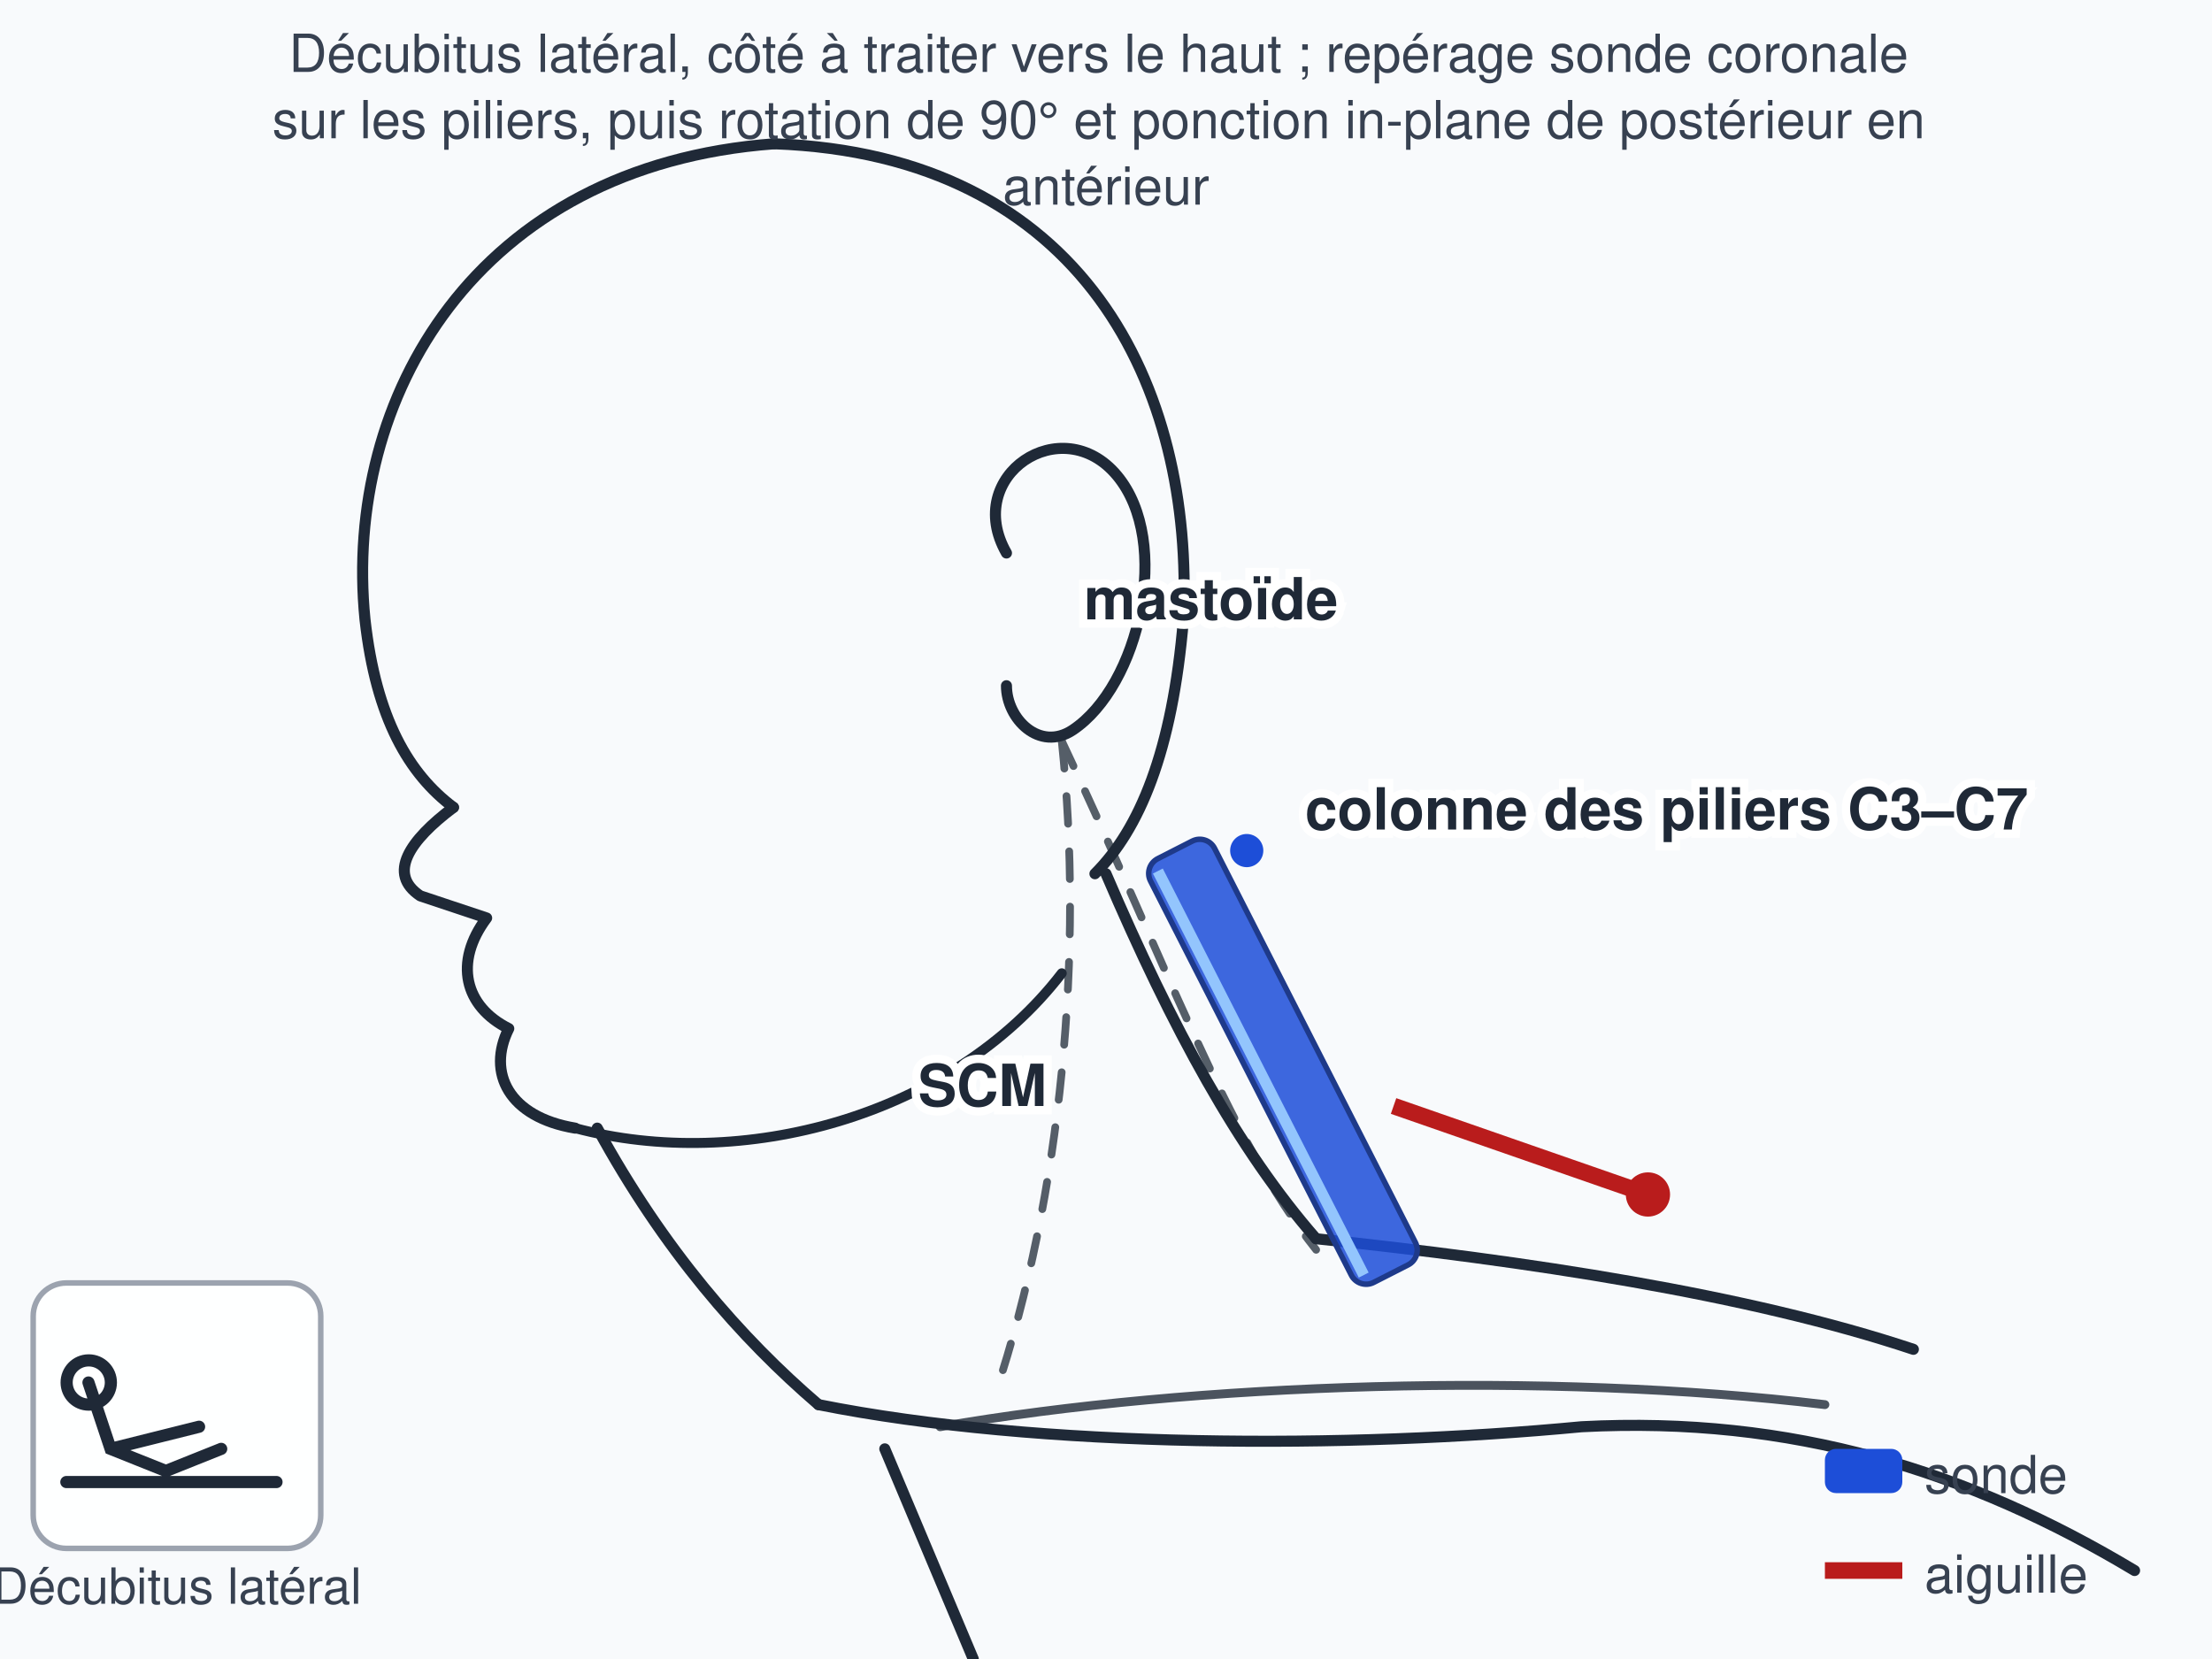
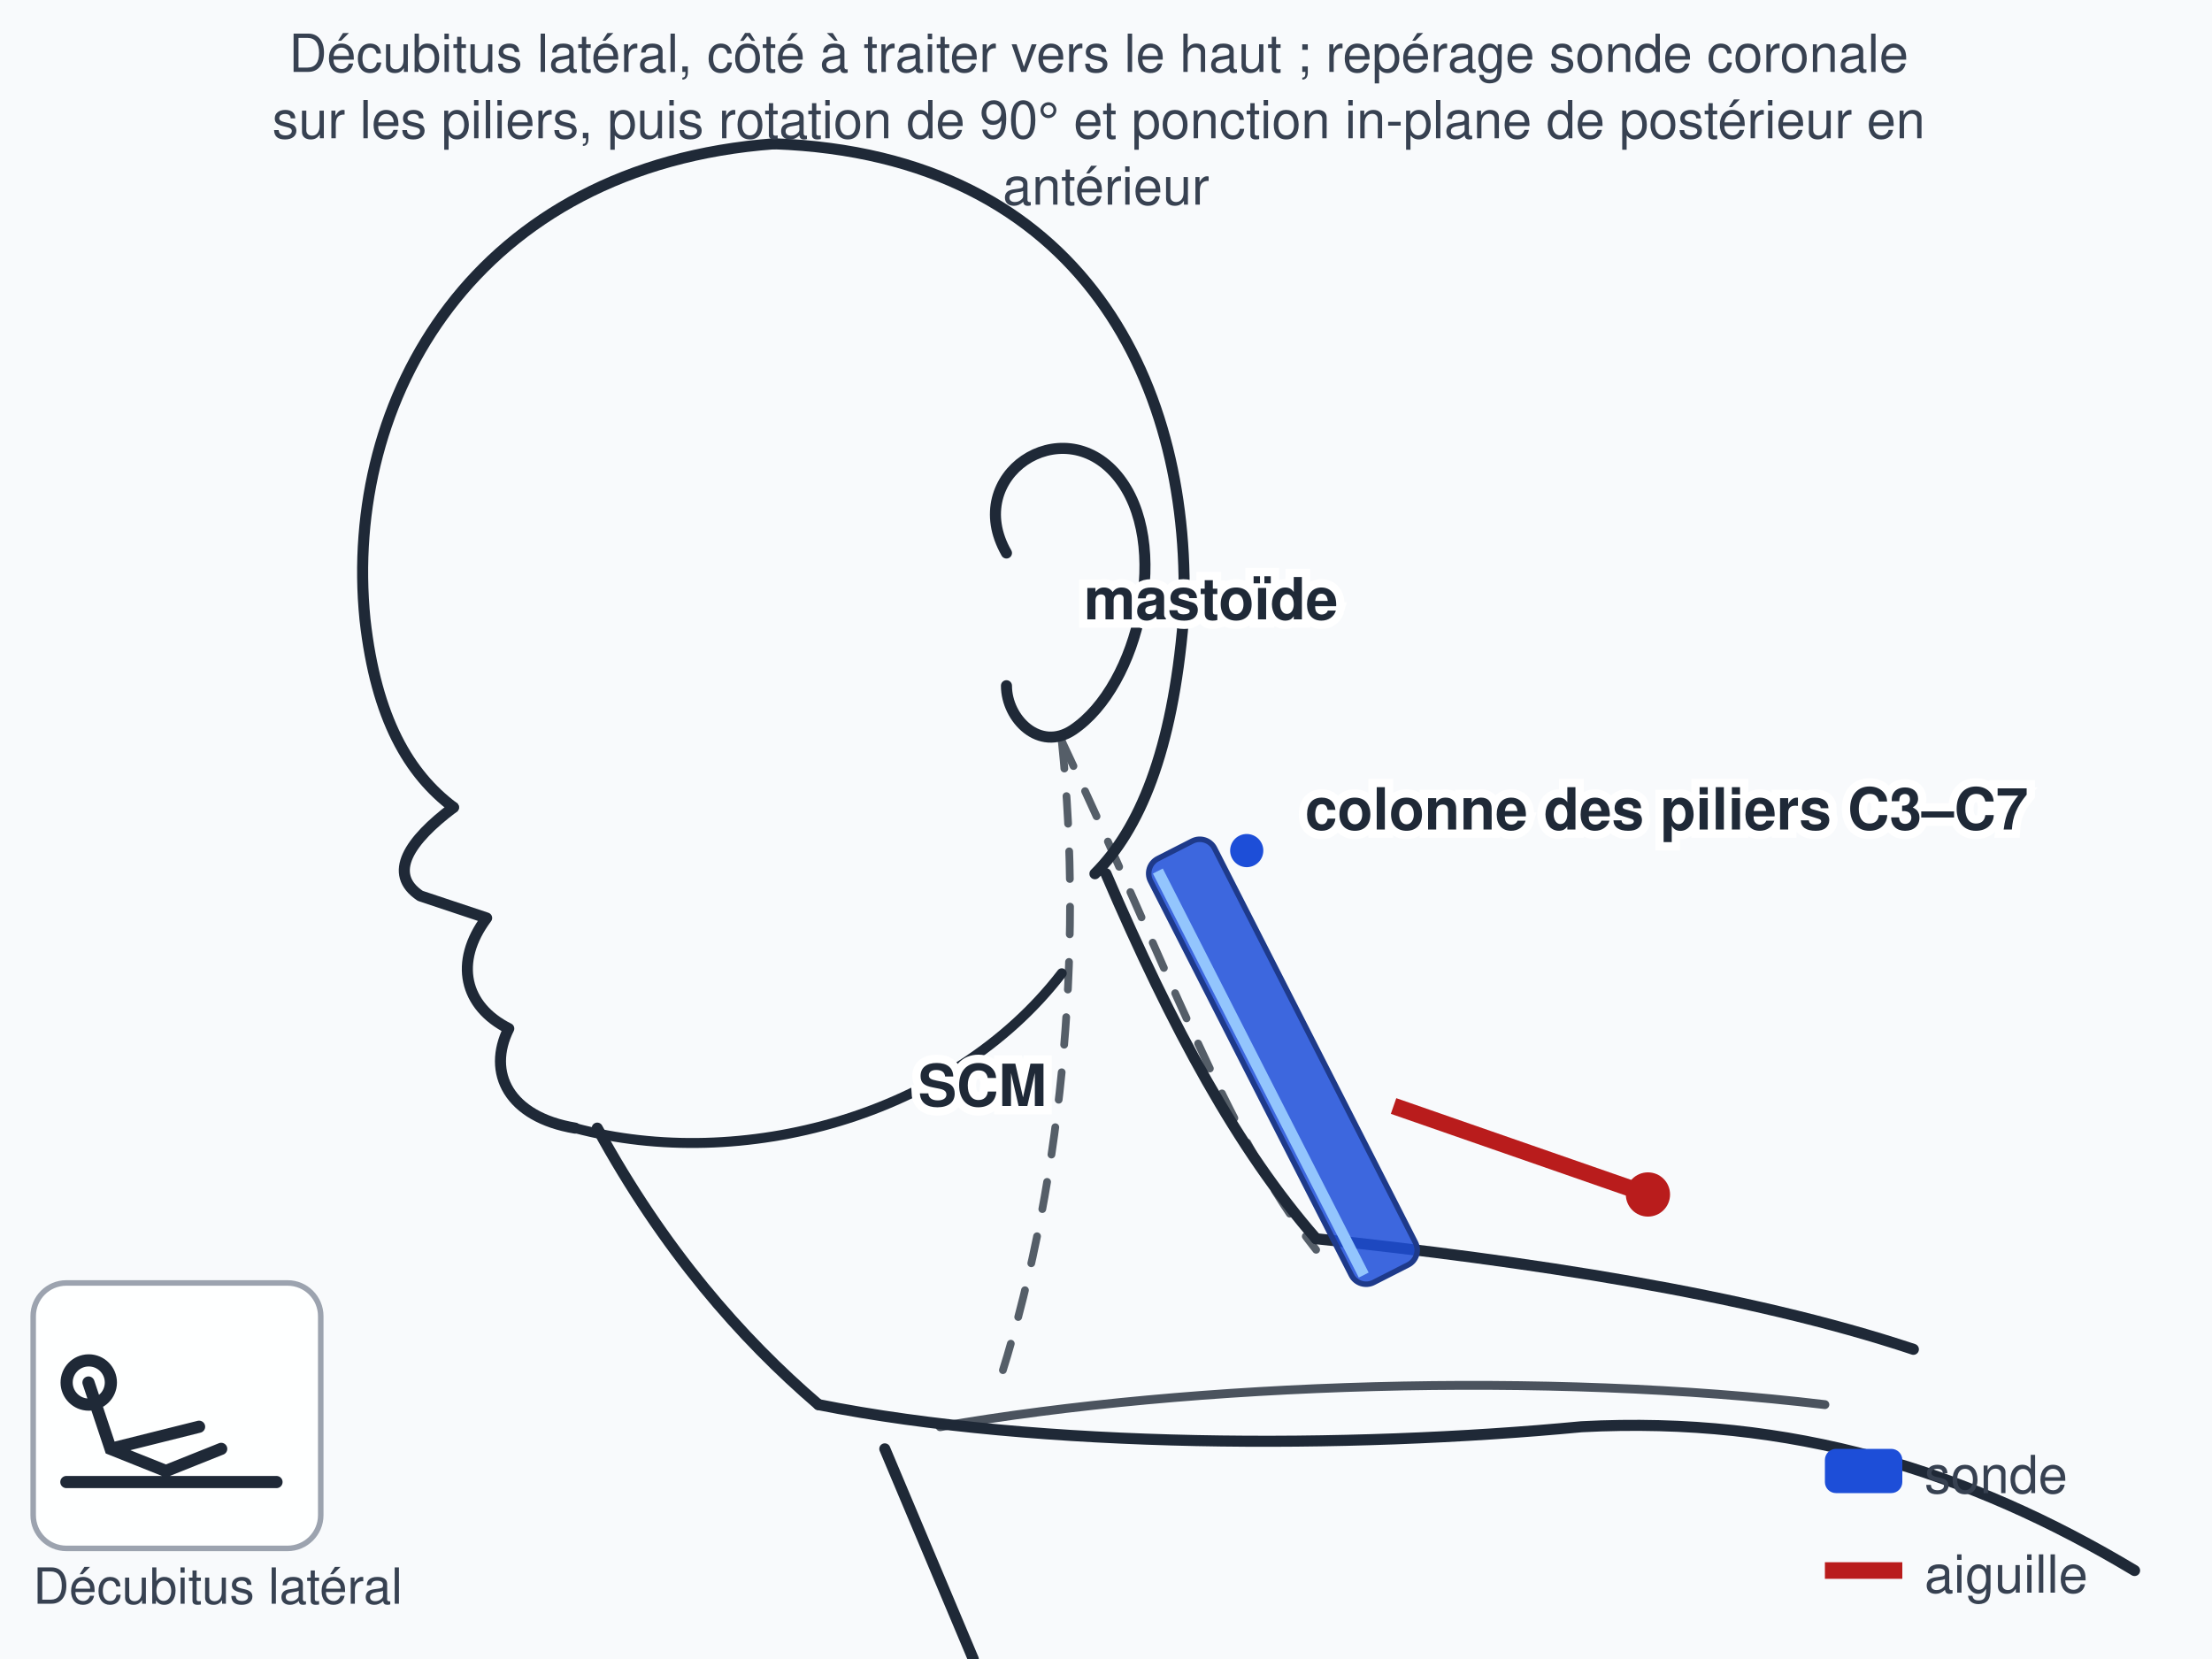
<svg xmlns="http://www.w3.org/2000/svg" viewBox="0 0 400 300" font-family="-apple-system, Helvetica, Arial, sans-serif">
  <rect width="400" height="300" fill="#f8fafc" />
  <g fill="none" stroke="#1f2937" stroke-width="2" stroke-linecap="round" stroke-linejoin="round">
    <path d="M140,26 C86,30 62,72 66,112 C68,130 74,140 82,146" />
    <path d="M140,26 C196,28 216,70 214,112 C212,136 206,150 198,158" />
    <path d="M82,146 C74,152 70,158 76,162 L88,166 C82,174 84,182 92,186 C88,194 92,202 104,204" />
    <path d="M104,204 C134,212 172,202 192,176" stroke-width="1.8" />
    <path d="M182,100 C174,86 192,74 202,86 C212,98 206,124 194,132 C188,136 182,130 182,124" />
    <path d="M108,204 C120,226 134,242 148,254" />
    <path d="M200,158 C212,186 224,208 238,224" />
    <path d="M148,254 C188,262 244,262 286,258 C324,256 356,266 386,284" />
    <path d="M238,224 C276,228 316,234 346,244" />
    <path d="M160,262 L176,300" />
    <g stroke-dasharray="5 5" stroke-width="1.4" opacity=".75">
      <path d="M192,134 C196,172 192,216 180,252" />
      <path d="M192,134 C210,172 222,206 238,226" />
    </g>
    <path d="M170,258 C216,250 280,248 330,254" stroke-width="1.6" opacity=".8" />
  </g>
  <g transform="translate(232,192) rotate(63)">
    <rect x="-43" y="-6.5" width="86" height="13" rx="3" fill="#1d4ed8" fill-opacity=".85" stroke="#1e3a8a" />
    <rect x="-41" y="3.5" width="82" height="2" fill="#93c5fd" stroke="none" />
    <circle cx="-37" cy="-11.5" r="3" fill="#1d4ed8" stroke="none" />
  </g>
  <line x1="298" y1="216" x2="252" y2="200" stroke="#b91c1c" stroke-width="3" />
  <circle cx="298" cy="216" r="4" fill="#b91c1c" stroke="none" />
  <text x="236" y="150" font-size="10.5" font-weight="600" fill="#1f2937" stroke="#fff" stroke-width="3" paint-order="stroke">colonne des piliers C3–C7</text>
  <text x="166" y="200" font-size="10.5" font-weight="600" fill="#1f2937" stroke="#fff" stroke-width="3" paint-order="stroke">SCM</text>
  <text x="196" y="112" font-size="10.5" font-weight="600" fill="#1f2937" stroke="#fff" stroke-width="3" paint-order="stroke">mastoïde</text>
  <g transform="translate(6,232)">
    <rect x="0" y="0" width="52" height="48" rx="6" fill="#fff" fill-opacity=".9" stroke="#9ca3af" stroke-width="1" />
    <path d="M10,14 a4,4 0 1,0 0.1,0 M10,18 L14,30 L24,34 L34,30 M14,30 L30,26 M6,36 L44,36" stroke="#1f2937" stroke-width="2.2" fill="none" stroke-linecap="round" />
-     <text x="26" y="58" text-anchor="middle" font-size="9" fill="#374151" stroke="none">Décubitus latéral</text>
+     <text x="0" y="58" text-anchor="start" font-size="9" fill="#374151" stroke="none">Décubitus latéral</text>
  </g>
  <g font-size="9.5" fill="#374151" stroke="none" transform="translate(330,262)">
    <rect x="0" y="0" width="14" height="8" rx="2" fill="#1d4ed8" />
    <text x="18" y="8">sonde</text>
    <line x1="0" y1="22" x2="14" y2="22" stroke="#b91c1c" stroke-width="3" />
    <text x="18" y="26">aiguille</text>
  </g>
  <text x="200" y="13" text-anchor="middle" font-size="9.5" fill="#374151" stroke="none">
    <tspan x="200" dy="0">Décubitus latéral, côté à traiter vers le haut ; repérage sonde coronale</tspan>
    <tspan x="200" dy="12">sur les piliers, puis rotation de 90° et ponction in-plane de postérieur en</tspan>
    <tspan x="200" dy="12">antérieur</tspan>
  </text>
</svg>
